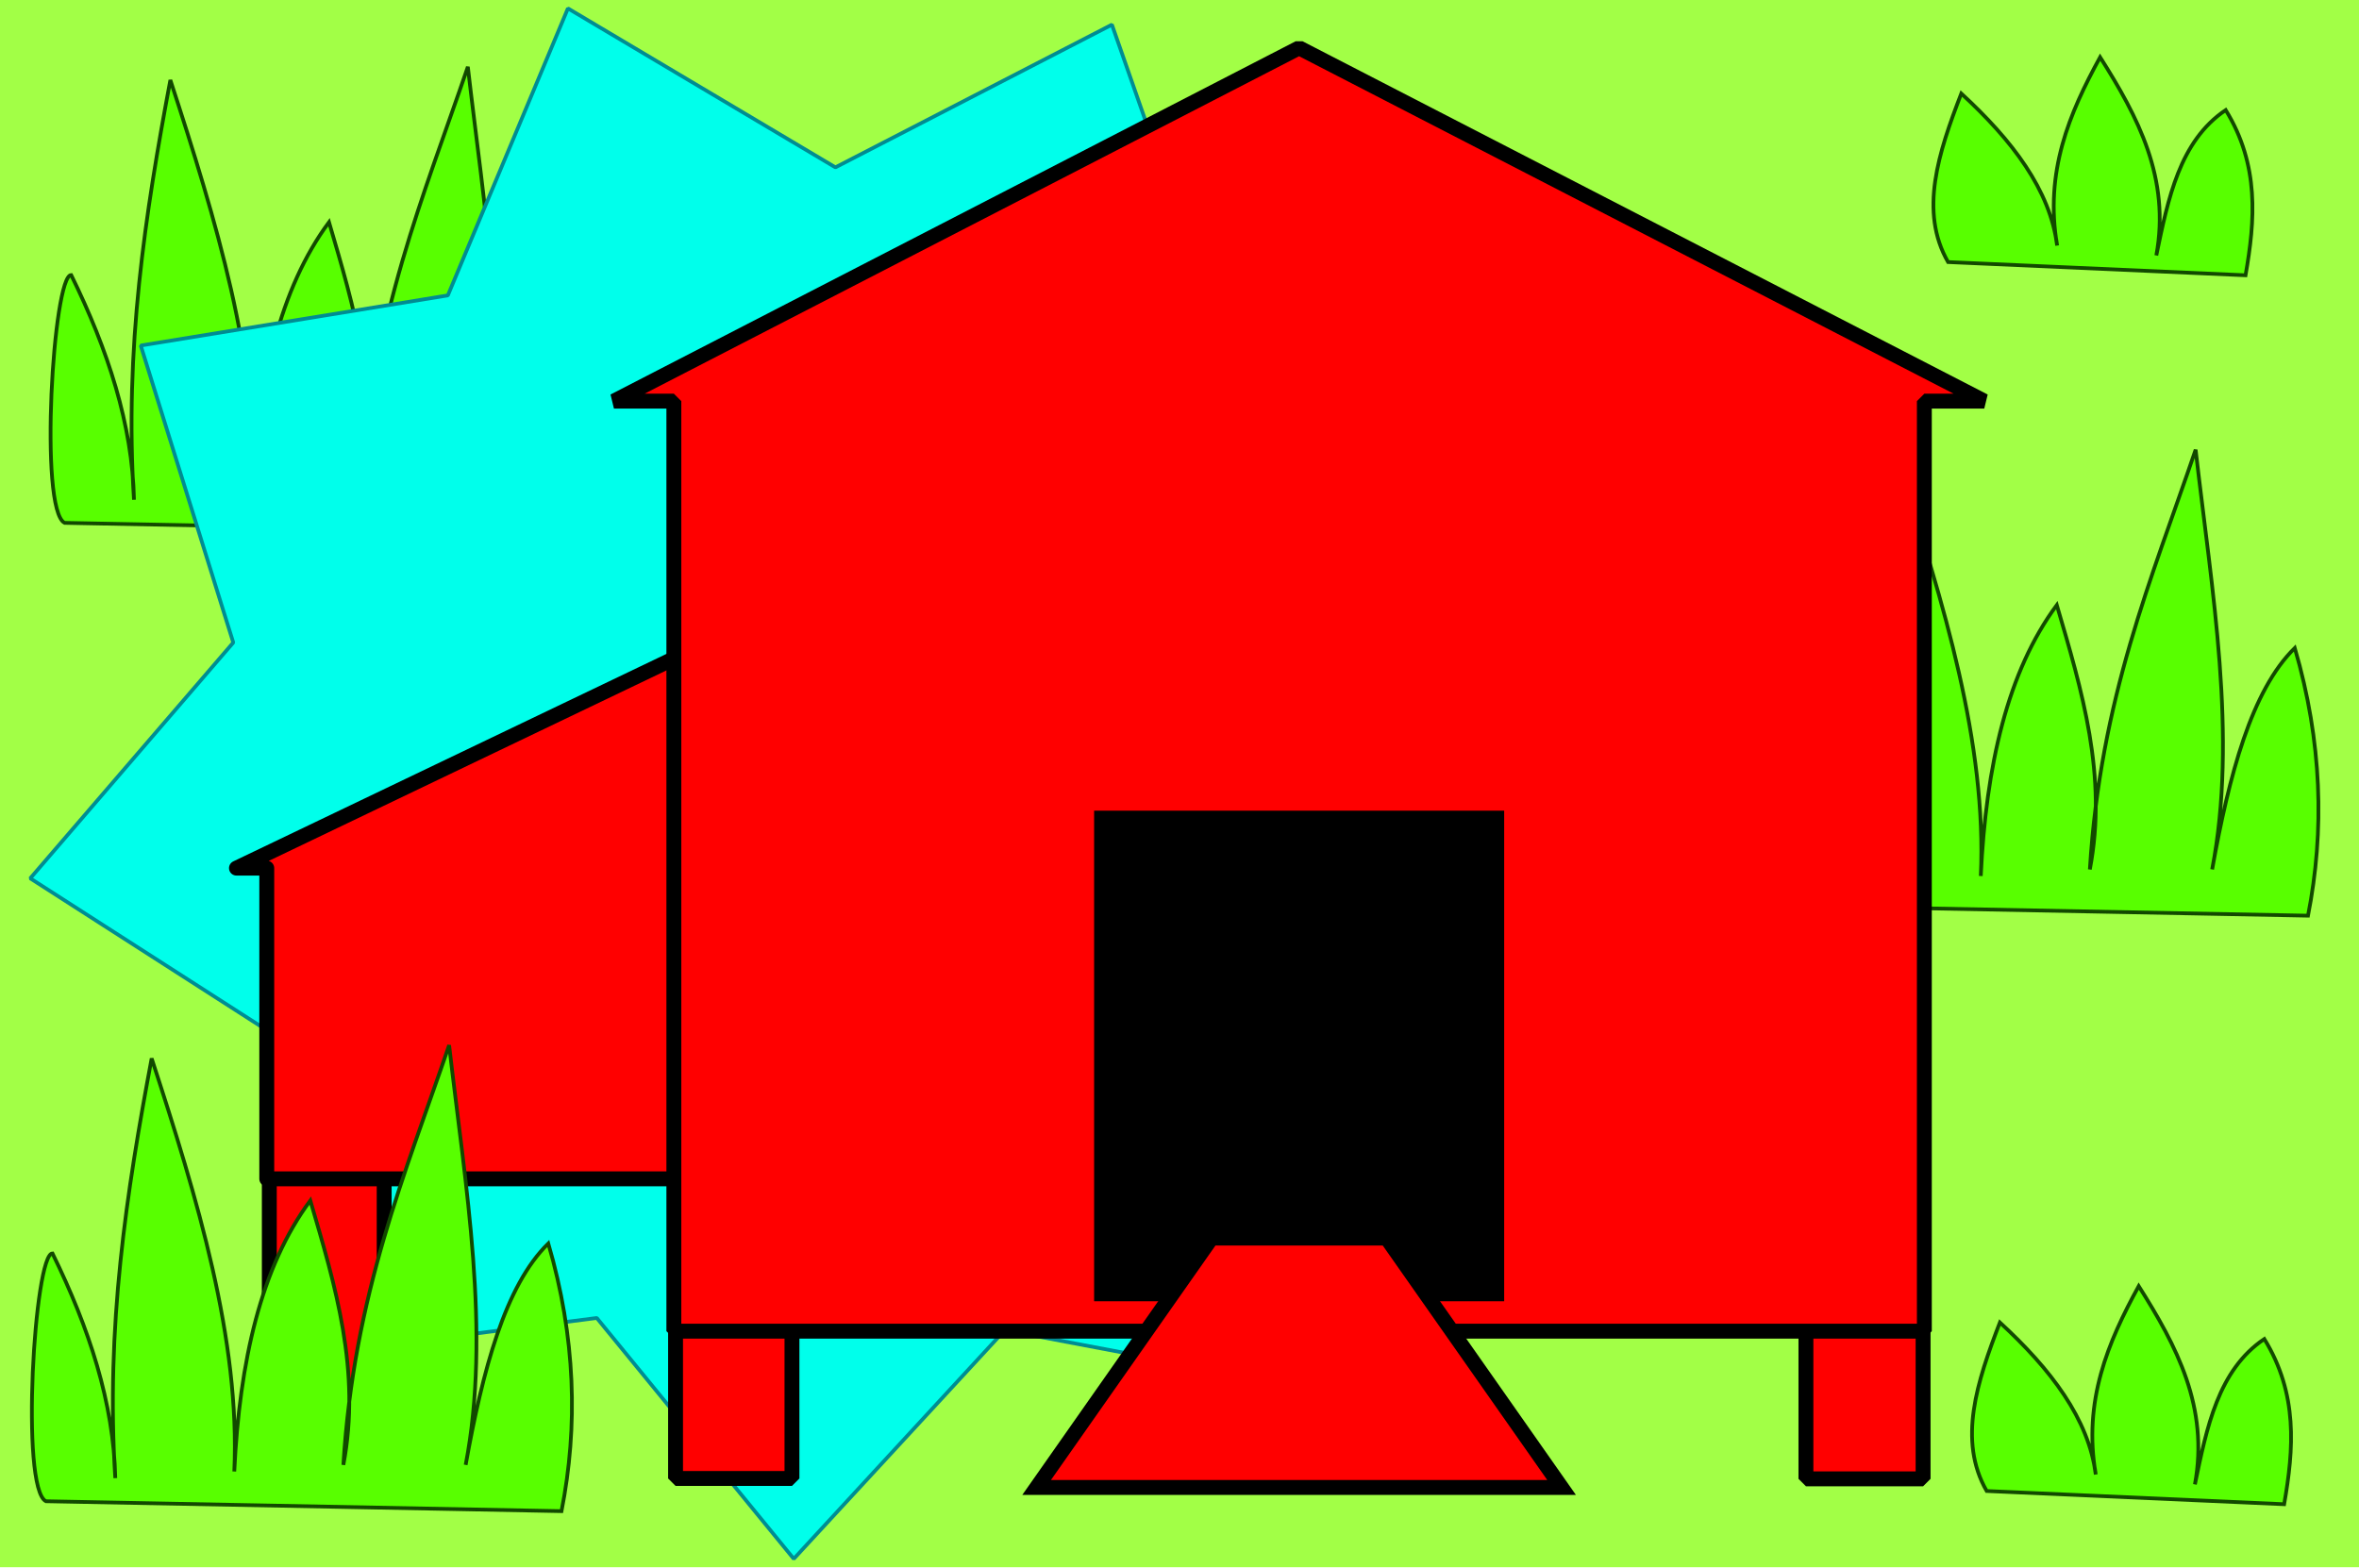
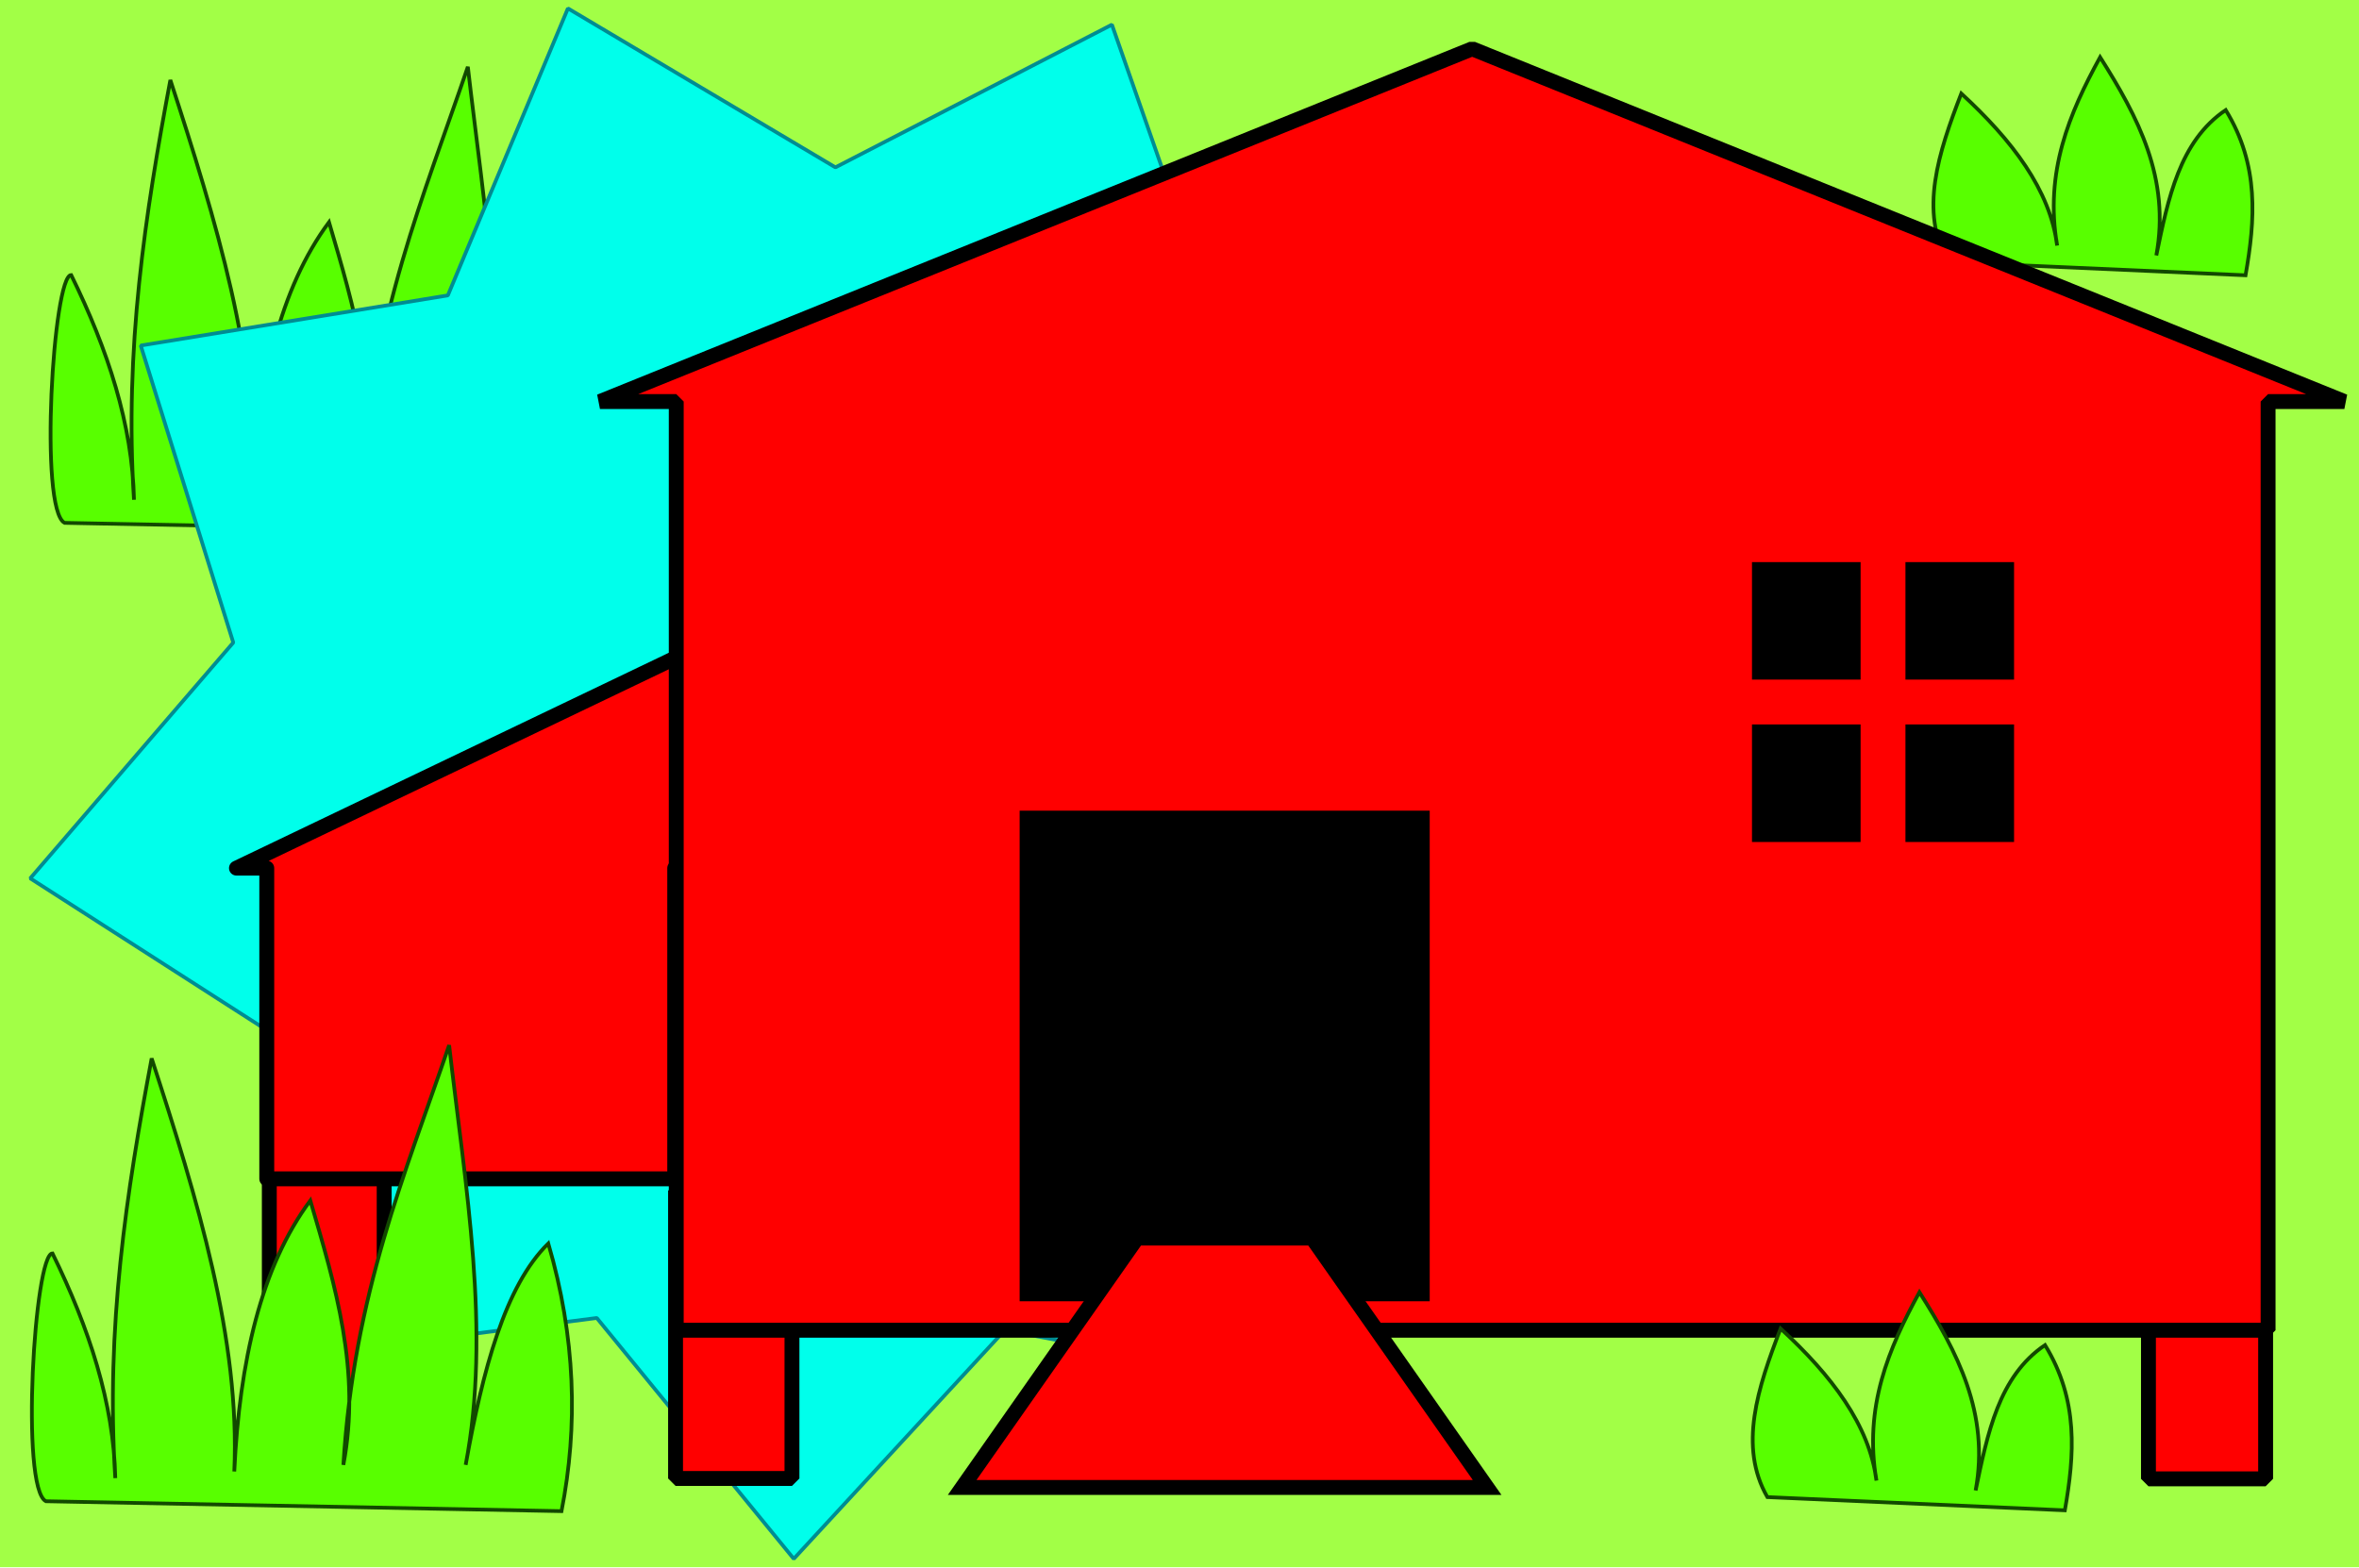
<svg xmlns="http://www.w3.org/2000/svg" width="633.615" height="421.017" id="svg8893" version="1.0">
  <defs id="defs8895">
    </defs>
  <g id="layer1" transform="translate(-41.76367,-314.7108)">
    <rect style="opacity:1;fill:#a2ff46;fill-opacity:1;stroke:#000000;stroke-width:0;stroke-linecap:round;stroke-linejoin:bevel;stroke-miterlimit:4;stroke-dasharray:none;stroke-opacity:1" id="rect8908" width="633.615" height="421.017" x="41.764" y="314.711" />
    <path style="fill:#58ff00;fill-opacity:1;fill-rule:evenodd;stroke:#124900;stroke-width:1;stroke-linecap:butt;stroke-linejoin:miter;stroke-miterlimit:4;stroke-dasharray:none;stroke-opacity:1" d="M 59.109,455.174 C 52.178,451.622 56.06,388.588 60.885,388.588 C 70.747,408.711 77.341,428.835 77.753,448.959 C 75.148,408.445 80.788,372.053 87.519,336.207 C 99.843,374.02 111.332,411.694 109.715,447.183 C 111.12,417.515 116.91,392.231 130.134,374.383 C 136.856,397.305 143.82,420.179 139.013,445.408 C 141.817,399.492 155.607,367.308 167.423,332.655 C 171.797,370.819 178.737,409.495 171.862,445.408 C 176.443,419.946 182.434,397.303 194.057,385.924 C 201.406,411.128 202.092,435 197.608,457.837 L 59.109,455.174 z" id="path5109" />
-     <path style="fill:#58ff00;fill-opacity:1;fill-rule:evenodd;stroke:#124900;stroke-width:1;stroke-linecap:butt;stroke-linejoin:miter;stroke-miterlimit:4;stroke-dasharray:none;stroke-opacity:1" d="M 523.185,558.036 C 516.254,554.485 520.135,491.45 524.961,491.45 C 534.822,511.574 541.417,531.697 541.829,551.821 C 539.224,511.307 544.863,474.915 551.595,439.069 C 563.919,476.882 575.408,514.556 573.791,550.045 C 575.196,520.378 580.986,495.094 594.21,477.245 C 600.932,500.167 607.896,523.041 603.088,548.27 C 605.893,502.354 619.683,470.17 631.498,435.518 C 635.873,473.681 642.813,512.357 635.937,548.27 C 640.519,522.808 646.51,500.165 658.133,488.786 C 665.482,513.99 666.168,537.862 661.684,560.699 L 523.185,558.036 z" id="path3211" />
    <path style="opacity:1;fill:#00ffeb;fill-opacity:1;stroke:#008c92;stroke-width:1;stroke-linecap:round;stroke-linejoin:bevel;stroke-miterlimit:4;stroke-dasharray:none;stroke-opacity:1" id="path3939" d="M 524.677,103.66 L 495.096,181.828 L 545.744,248.313 L 472.838,289.179 L 468.901,372.665 L 386.783,357.108 L 330.104,418.531 L 277.198,353.829 L 194.297,364.449 L 195.358,280.877 L 125.026,235.725 L 179.558,172.388 L 154.704,92.59 L 237.19,79.123 L 269.443,2.019 L 341.288,44.724 L 415.557,6.391 L 443.143,85.285 L 524.677,103.66 z" transform="translate(-75.13896,314.9444)" />
-     <g transform="translate(-9.210299,-81.05998)" id="g9419">
-       <rect y="715.672" x="232.423" height="77.27" width="31.27" id="rect7113" style="opacity:1;fill:#ff0000;fill-opacity:1;stroke:#000000;stroke-width:4;stroke-linecap:round;stroke-linejoin:bevel;stroke-miterlimit:4;stroke-dasharray:none;stroke-opacity:1" />
-       <rect y="722.572" x="536.038" height="70.469" width="31.469" id="rect7115" style="opacity:1;fill:#ff0000;fill-opacity:1;stroke:#000000;stroke-width:4;stroke-linecap:round;stroke-linejoin:bevel;stroke-miterlimit:4;stroke-dasharray:none;stroke-opacity:1" />
-       <rect y="699.882" x="123.311" height="92.85" width="30.85" id="rect7117" style="opacity:1;fill:#ff0000;fill-opacity:1;stroke:#000000;stroke-width:4;stroke-linecap:round;stroke-linejoin:bevel;stroke-miterlimit:4;stroke-dasharray:none;stroke-opacity:1" />
-       <path id="rect7087" d="M 234.173,571.639 L 114.483,628.983 L 122.627,628.983 L 122.627,712.454 L 232.2,712.454 L 232.2,628.983 L 234.173,628.983 L 234.173,571.639 z" style="fill:#ff0000;fill-opacity:1;stroke:#000000;stroke-width:4;stroke-linecap:round;stroke-linejoin:round;stroke-miterlimit:4;stroke-dasharray:none;stroke-opacity:1" />
-       <path id="rect5426" d="M 399.906,408.625 L 215.875,503.531 L 231.969,503.531 L 231.969,753.375 L 567.844,753.375 L 567.844,503.531 L 583.938,503.531 L 399.906,408.625 z" style="fill:#ff0000;fill-opacity:1;stroke:#000000;stroke-width:4;stroke-linecap:round;stroke-linejoin:bevel;stroke-miterlimit:4;stroke-dasharray:none;stroke-opacity:1" />
-       <rect y="613.98" x="345.28" height="130.931" width="109.271" id="rect7111" style="opacity:1;fill:#000000;fill-opacity:1;stroke:#000000;stroke-width:0.874;stroke-linecap:round;stroke-linejoin:miter;stroke-miterlimit:4;stroke-dasharray:none;stroke-opacity:1" />
-       <path id="path7123" d="M 376.406,728.362 L 329.406,795.362 L 470.406,795.362 L 423.406,728.362 L 376.406,728.362 z" style="fill:#ff0000;fill-opacity:1;fill-rule:evenodd;stroke:#000000;stroke-width:4;stroke-linecap:butt;stroke-linejoin:miter;stroke-miterlimit:4;stroke-dasharray:none;stroke-opacity:1" />
+     <rect style="fill:#ff0000;fill-opacity:1;stroke:#000000;stroke-width:4;stroke-linecap:round;stroke-linejoin:bevel;stroke-miterlimit:4;stroke-dasharray:none;stroke-opacity:1" id="rect7113" width="31.27" height="77.27" x="223.213" y="634.612" />
+     <rect style="fill:#ff0000;fill-opacity:1;stroke:#000000;stroke-width:4;stroke-linecap:round;stroke-linejoin:bevel;stroke-miterlimit:4;stroke-dasharray:none;stroke-opacity:1" id="rect7115" width="31.469" height="70.469" x="618.828" y="641.512" />
+     <rect style="fill:#ff0000;fill-opacity:1;stroke:#000000;stroke-width:4;stroke-linecap:round;stroke-linejoin:bevel;stroke-miterlimit:4;stroke-dasharray:none;stroke-opacity:1" id="rect7117" width="30.85" height="92.85" x="114.101" y="618.822" />
+     <path style="fill:#ff0000;fill-opacity:1;stroke:#000000;stroke-width:4;stroke-linecap:round;stroke-linejoin:round;stroke-miterlimit:4;stroke-dasharray:none;stroke-opacity:1" d="M 224.963,490.579 L 105.273,547.923 L 113.417,547.923 L 113.417,631.394 L 222.989,631.394 L 222.989,547.923 L 224.963,547.923 L 224.963,490.579 z" id="rect7087" />
+     <path style="fill:#58ff00;fill-opacity:1;fill-rule:evenodd;stroke:#124900;stroke-width:1;stroke-linecap:butt;stroke-linejoin:miter;stroke-miterlimit:4;stroke-dasharray:none;stroke-opacity:1" d="M 565.004,385.111 C 557.187,371.518 562.426,355.749 568.555,339.832 C 582.249,352.423 592.401,365.722 594.302,380.672 C 590.882,360.896 597.576,345.167 605.843,330.066 C 616.003,346.113 624.764,362.626 620.936,383.335 C 624.118,368.04 627.167,352.644 639.58,344.271 C 648.677,359.068 647.483,373.865 644.907,388.662 L 565.004,385.111 z" id="path3213" />
+     <path style="fill:#ff0000;fill-opacity:1;stroke:#000000;stroke-width:4;stroke-linecap:round;stroke-linejoin:bevel;stroke-miterlimit:4;stroke-dasharray:none;stroke-opacity:1" d="M 437.18,327.814 L 202.913,422.583 L 223.4,422.583 L 223.4,672.066 L 650.96,672.066 L 650.96,422.583 L 671.447,422.583 L 437.18,327.814 z" id="rect5426" />
+     <rect style="fill:#000000;fill-opacity:1;stroke:#000000;stroke-width:0.874;stroke-linecap:round;stroke-linejoin:miter;stroke-miterlimit:4;stroke-dasharray:none;stroke-opacity:1" id="rect7111" width="109.271" height="130.931" x="316.07" y="532.92" />
+     <path style="fill:#ff0000;fill-opacity:1;fill-rule:evenodd;stroke:#000000;stroke-width:4;stroke-linecap:butt;stroke-linejoin:miter;stroke-miterlimit:4;stroke-dasharray:none;stroke-opacity:1" d="M 347.196,647.302 L 300.196,714.302 L 441.196,714.302 L 394.196,647.302 L 347.196,647.302 z" id="path7123" />
+     <path style="fill:#58ff00;fill-opacity:1;fill-rule:evenodd;stroke:#124900;stroke-width:1;stroke-linecap:butt;stroke-linejoin:miter;stroke-miterlimit:4;stroke-dasharray:none;stroke-opacity:1" d="M 54.086,718.004 C 47.155,714.453 51.036,651.418 55.861,651.418 C 65.723,671.542 72.317,691.665 72.73,711.789 C 70.124,671.275 75.764,634.883 82.496,599.037 C 94.82,636.85 106.308,674.524 104.691,710.013 C 106.097,680.346 111.886,655.062 125.111,637.213 C 131.833,660.135 138.797,683.009 133.989,708.238 C 136.793,662.322 150.583,630.138 162.399,595.486 C 166.774,633.649 173.714,672.325 166.838,708.238 C 171.419,682.776 177.41,660.133 189.033,648.754 C 196.383,673.958 197.068,697.83 192.584,720.667 L 54.086,718.004 z" id="path8068" />
+     <path style="fill:#58ff00;fill-opacity:1;fill-rule:evenodd;stroke:#124900;stroke-width:1;stroke-linecap:butt;stroke-linejoin:miter;stroke-miterlimit:4;stroke-dasharray:none;stroke-opacity:1" d="M 516.471,716.891 C 508.654,703.299 513.893,687.53 520.022,671.613 C 533.716,684.204 543.868,697.503 545.768,712.452 C 542.349,692.677 549.043,676.947 557.31,661.847 C 567.47,677.894 576.23,694.407 572.403,715.116 C 575.585,699.82 578.634,684.425 591.047,676.052 C 600.144,690.849 598.949,705.646 596.374,720.442 L 516.471,716.891 z" id="path8075" />
+     <g id="g3797" transform="translate(277.2048,91.9145)">
+       <rect y="374.228" x="235.569" height="74.315" width="69.519" id="rect3280" style="fill:#000000;fill-opacity:1;stroke:#000000;stroke-width:0.874;stroke-linecap:round;stroke-linejoin:miter;stroke-miterlimit:4;stroke-dasharray:none;stroke-opacity:1" />
+       <rect y="365.009" x="264.306" height="90.344" width="12.046" id="rect3282" style="opacity:1;fill:#ff0000;fill-opacity:1;stroke:#000000;stroke-width:0;stroke-linecap:round;stroke-linejoin:bevel;stroke-miterlimit:4;stroke-dasharray:none;stroke-opacity:1" />
+       <rect transform="matrix(0,1,-1,0,0,0)" y="-318.513" x="405.362" height="90.344" width="12.046" id="rect3793" style="opacity:1;fill:#ff0000;fill-opacity:1;stroke:#000000;stroke-width:0;stroke-linecap:round;stroke-linejoin:bevel;stroke-miterlimit:4;stroke-dasharray:none;stroke-opacity:1" />
    </g>
-     <path style="fill:#58ff00;fill-opacity:1;fill-rule:evenodd;stroke:#124900;stroke-width:1;stroke-linecap:butt;stroke-linejoin:miter;stroke-miterlimit:4;stroke-dasharray:none;stroke-opacity:1" d="M 54.086,718.004 C 47.155,714.453 51.036,651.418 55.861,651.418 C 65.723,671.542 72.317,691.665 72.73,711.789 C 70.124,671.275 75.764,634.883 82.496,599.037 C 94.82,636.85 106.308,674.524 104.691,710.013 C 106.097,680.346 111.886,655.062 125.111,637.213 C 131.833,660.135 138.797,683.009 133.989,708.238 C 136.793,662.322 150.583,630.138 162.399,595.486 C 166.774,633.649 173.714,672.325 166.838,708.238 C 171.419,682.776 177.41,660.133 189.033,648.754 C 196.383,673.958 197.068,697.83 192.584,720.667 L 54.086,718.004 z" id="path8068" />
-     <path style="fill:#58ff00;fill-opacity:1;fill-rule:evenodd;stroke:#124900;stroke-width:1;stroke-linecap:butt;stroke-linejoin:miter;stroke-miterlimit:4;stroke-dasharray:none;stroke-opacity:1" d="M 575.372,715.252 C 567.555,701.659 572.794,685.89 578.923,669.973 C 592.617,682.564 602.769,695.863 604.67,710.813 C 601.25,691.037 607.945,675.308 616.211,660.207 C 626.371,676.254 635.132,692.767 631.304,713.476 C 634.487,698.181 637.536,682.785 649.948,674.412 C 659.045,689.209 657.851,704.006 655.275,718.803 L 575.372,715.252 z" id="path8075" />
-     <path style="fill:#58ff00;fill-opacity:1;fill-rule:evenodd;stroke:#124900;stroke-width:1;stroke-linecap:butt;stroke-linejoin:miter;stroke-miterlimit:4;stroke-dasharray:none;stroke-opacity:1" d="M 565.004,385.111 C 557.187,371.518 562.426,355.749 568.555,339.832 C 582.249,352.423 592.401,365.722 594.302,380.672 C 590.882,360.896 597.576,345.167 605.843,330.066 C 616.003,346.113 624.764,362.626 620.936,383.335 C 624.118,368.04 627.167,352.644 639.58,344.271 C 648.677,359.068 647.483,373.865 644.907,388.662 L 565.004,385.111 z" id="path3213" />
  </g>
</svg>
